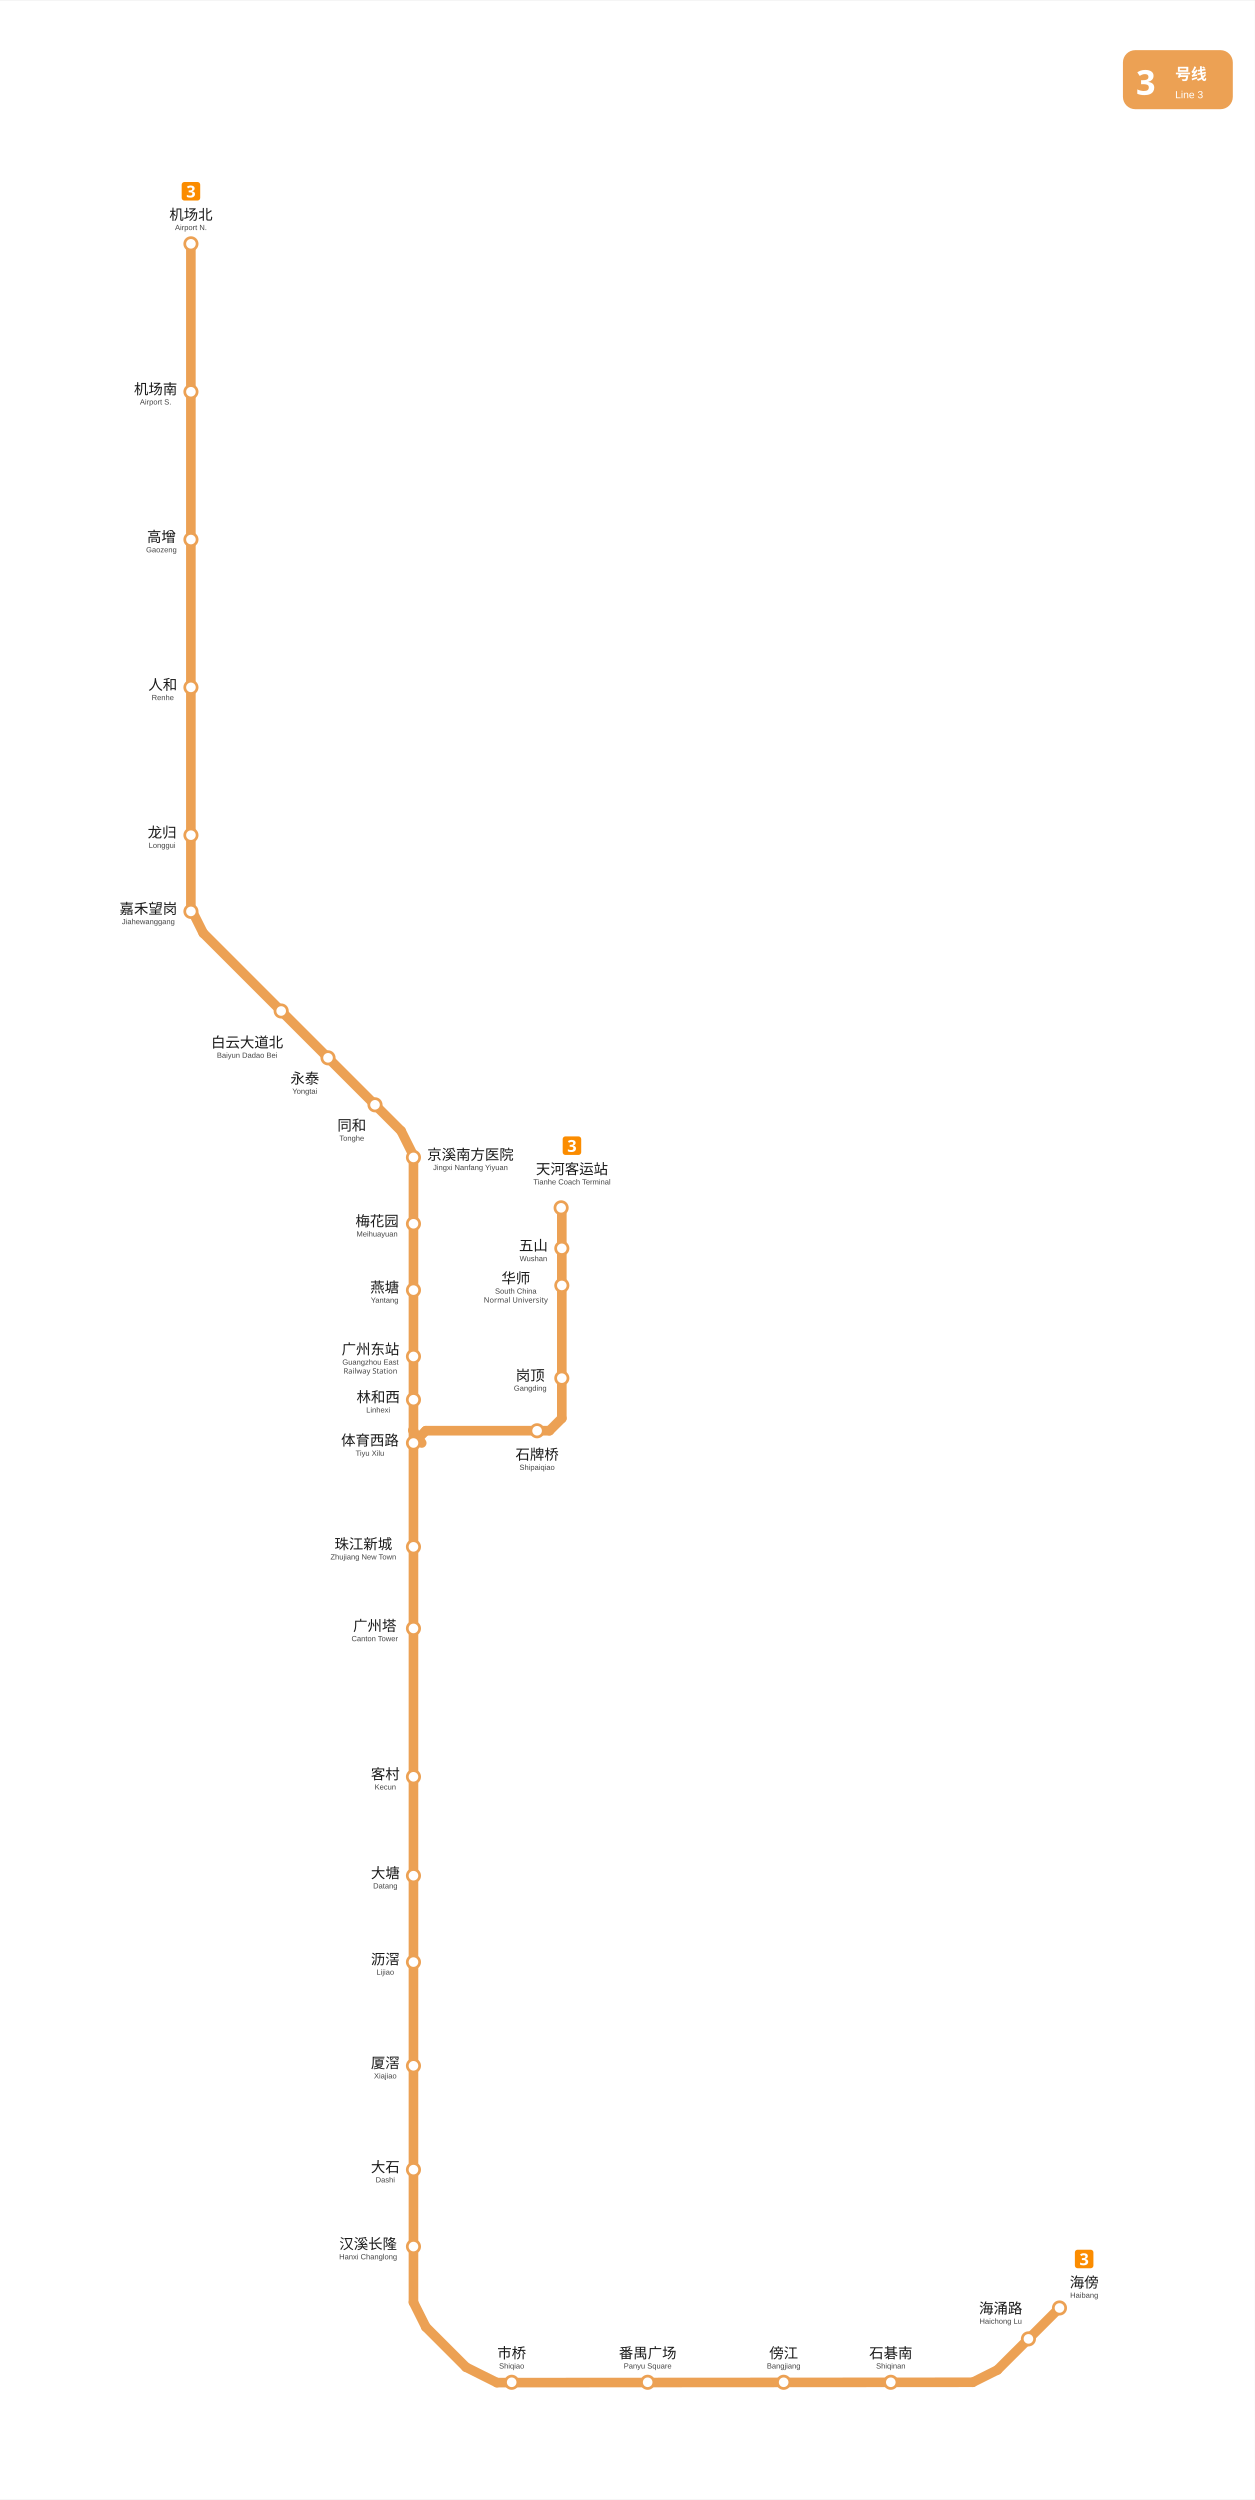
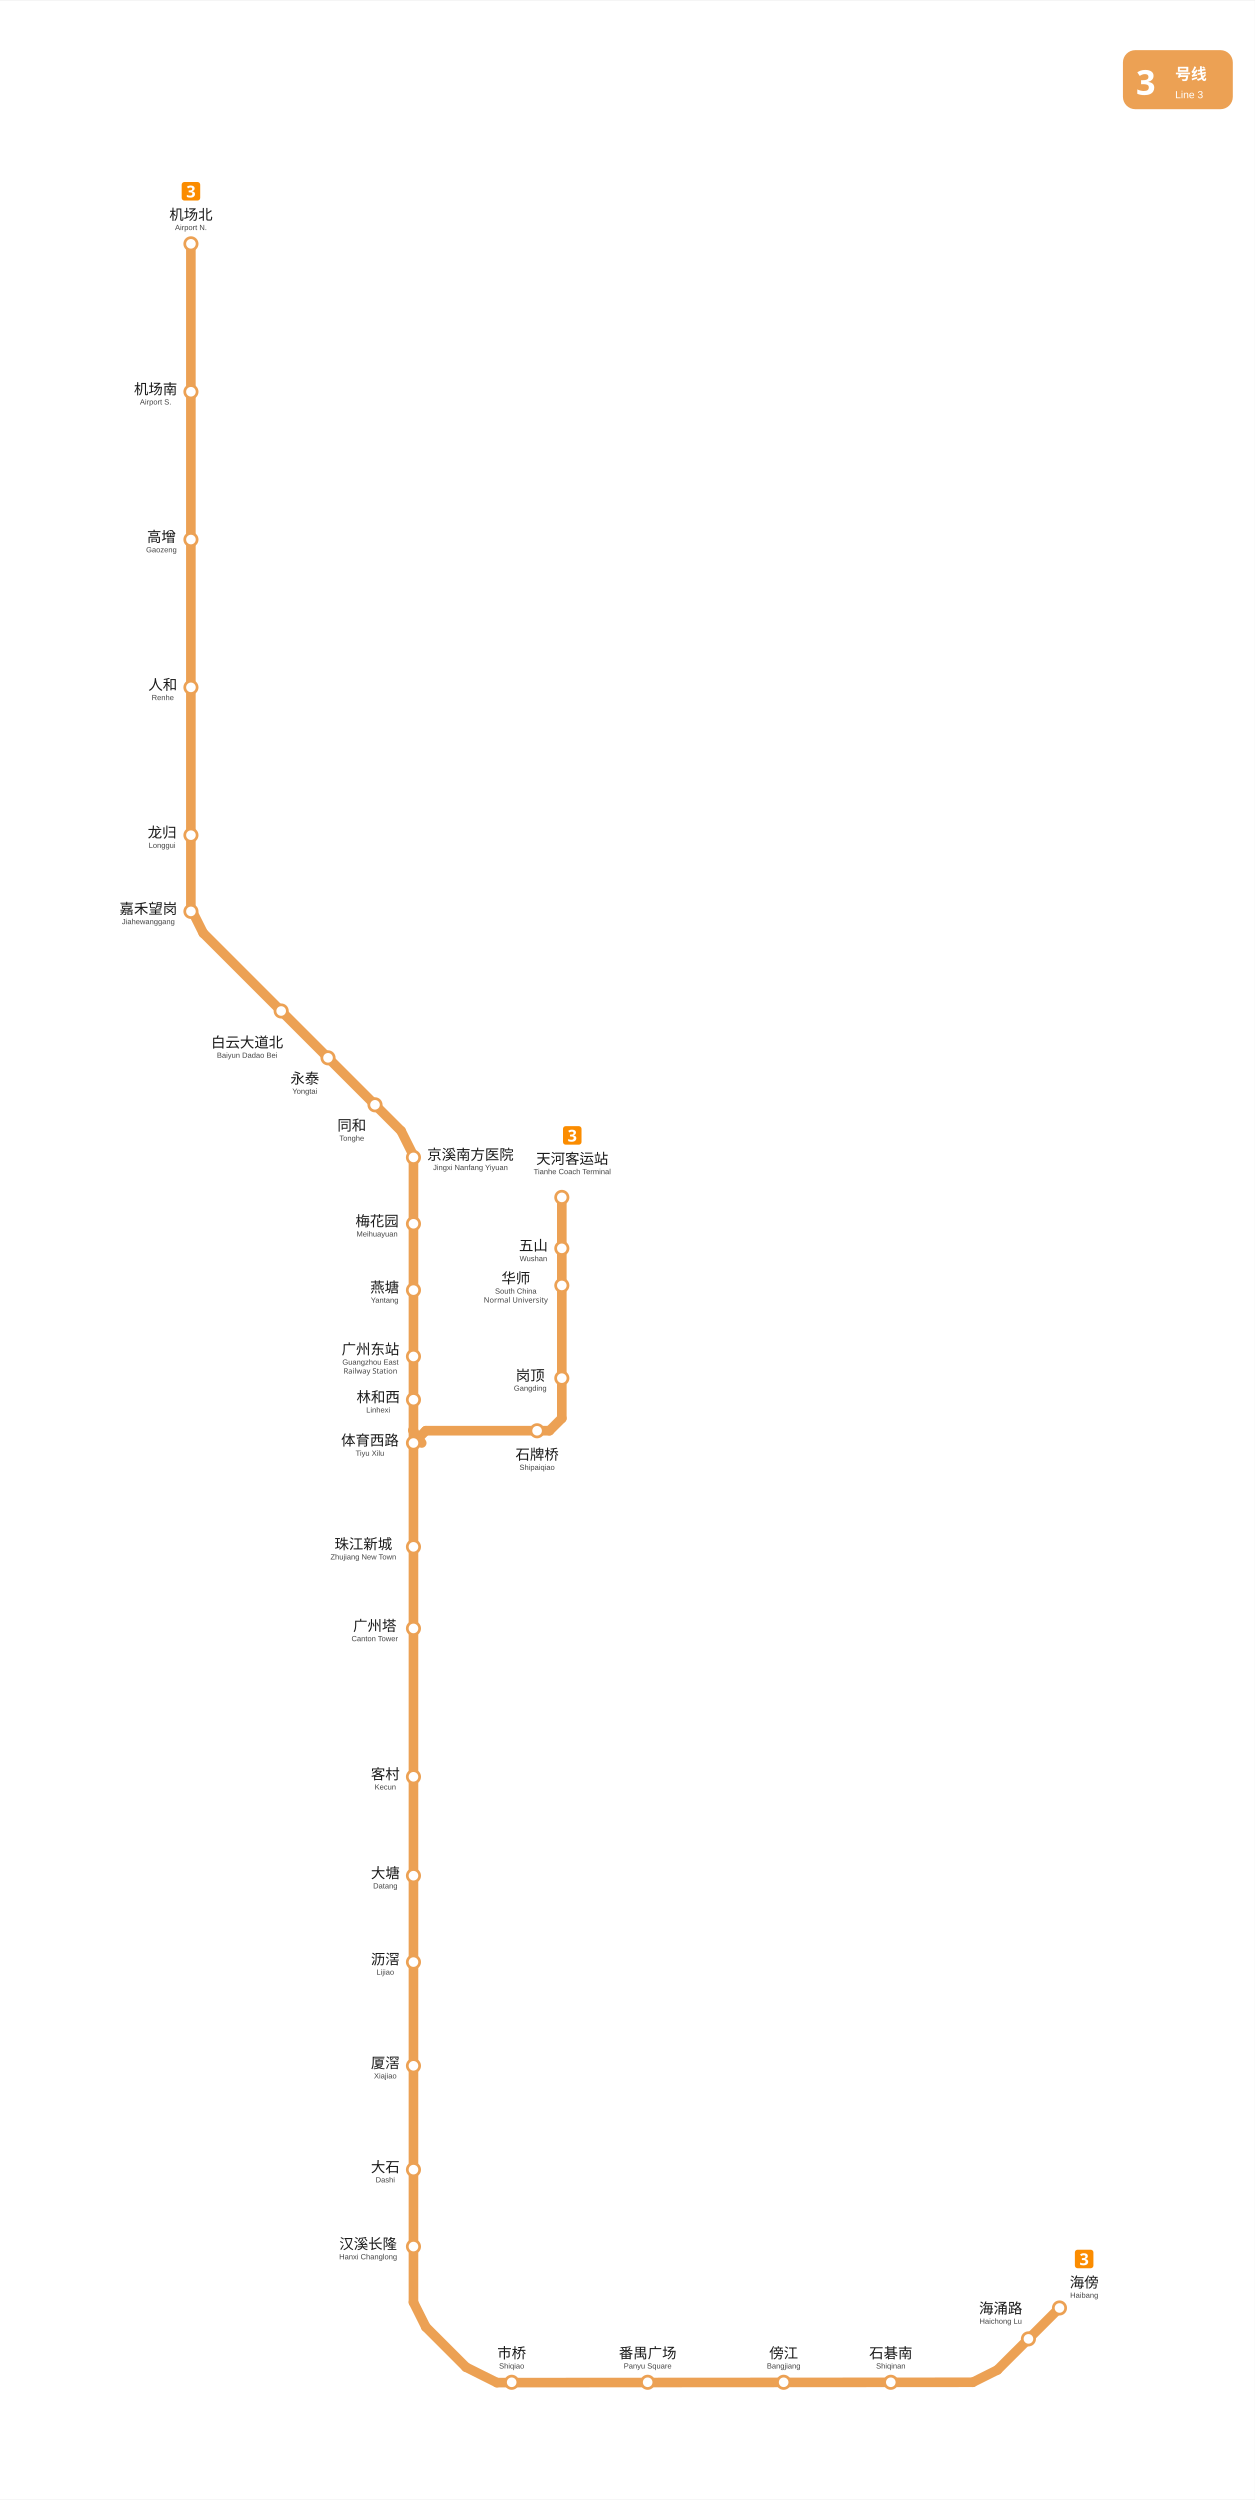
<svg xmlns="http://www.w3.org/2000/svg" viewBox="1359.5 -84.8 913.5 1819.0" data-pins="五山,京溪南方医院,人和,体育西路,傍江,华师,厦滘,同和,嘉禾望岗,大塘,大石,天河客运站,客村,岗顶,市桥,广州东站,广州塔,机场北,机场南,林和西,梅花园,永泰,汉溪长隆,沥滘,海傍,海涌路,燕塘,珠江新城,番禺广场,白云大道北,石牌桥,石碁南,高增,龙归" width="913" height="1819" data-multi="1" data-chains="海傍,海涌路,石碁南,傍江,番禺广场,市桥,汉溪长隆,大石,厦滘,沥滘,大塘,客村,广州塔,珠江新城,体育西路,林和西,广州东站,燕塘,梅花园,京溪南方医院,同和,永泰,白云大道北,嘉禾望岗,龙归,人和,高增,机场南,机场北|体育西路,石牌桥,岗顶,华师,五山,天河客运站">
  <rect x="1359.5" y="-84.8" width="913.495" height="1819.05" fill="#ffffff" />
  <g id="走廊">
    <line x1="1498.45" y1="92.25" x2="1498.45" y2="578.25" style="fill:none;stroke:#ECA154;stroke-width:7;stroke-linecap:round" />
    <line x1="1507.50" y1="594.00" x2="1651.50" y2="738.00" style="fill:none;stroke:#ECA154;stroke-width:7;stroke-linecap:round" />
    <line x1="1498.45" y1="576.00" x2="1507.50" y2="594.09" style="fill:none;stroke:#ECA154;stroke-width:7;stroke-linecap:round" />
    <line x1="1660.50" y1="756.00" x2="1651.50" y2="738.00" style="fill:none;stroke:#ECA154;stroke-width:7;stroke-linecap:round" />
    <line x1="1721.25" y1="1649.25" x2="1698.75" y2="1638.00" style="fill:none;stroke:#ECA154;stroke-width:7;stroke-linecap:round" />
    <line x1="1660.50" y1="1590.75" x2="1669.50" y2="1608.75" style="fill:none;stroke:#ECA154;stroke-width:7;stroke-linecap:round" />
    <line x1="1669.50" y1="1608.75" x2="1698.75" y2="1638.00" style="fill:none;stroke:#ECA154;stroke-width:7;stroke-linecap:round" />
    <line x1="2067.65" y1="1649.00" x2="1721.25" y2="1649.25" style="fill:none;stroke:#ECA154;stroke-width:7;stroke-linecap:round" />
    <line x1="2067.65" y1="1649.00" x2="2085.65" y2="1640.00" style="fill:none;stroke:#ECA154;stroke-width:7;stroke-linecap:round" />
    <line x1="2085.65" y1="1640.00" x2="2130.75" y2="1594.95" style="fill:none;stroke:#ECA154;stroke-width:7;stroke-linecap:round" />
    <line x1="1660.50" y1="965.20" x2="1660.50" y2="964.70" style="fill:none;stroke:#ECA154;stroke-width:7;stroke-linecap:round" />
    <line x1="1660.00" y1="956.00" x2="1666.50" y2="965.20" style="fill:none;stroke:#ECA154;stroke-width:7;stroke-linecap:round" />
    <line x1="1660.50" y1="756.00" x2="1660.50" y2="956.00" style="fill:none;stroke:#ECA154;stroke-width:7;stroke-linecap:round" />
    <line x1="1660.50" y1="956.00" x2="1660.50" y2="1590.75" style="fill:none;stroke:#ECA154;stroke-width:7;stroke-linecap:round" />
-     <line x1="1768.50" y1="794.25" x2="1768.50" y2="947.25" style="fill:none;stroke:#ECA154;stroke-width:7;stroke-linecap:round" />
+     <line x1="1768.50" y1="786.40" x2="1768.50" y2="947.25" style="fill:none;stroke:#ECA154;stroke-width:7;stroke-linecap:round" />
    <line x1="1669.50" y1="956.25" x2="1660.50" y2="965.25" style="fill:none;stroke:#ECA154;stroke-width:7;stroke-linecap:round" />
    <line x1="1759.50" y1="956.25" x2="1669.50" y2="956.25" style="fill:none;stroke:#ECA154;stroke-width:7;stroke-linecap:round" />
    <line x1="1759.50" y1="956.25" x2="1768.50" y2="947.25" style="fill:none;stroke:#ECA154;stroke-width:7;stroke-linecap:round" />
  </g>
  <g id="站圆">
    <circle cx="2130.8" cy="1594.9" r="4.5" data-nm="海傍" style="fill:#FFFFFF;stroke:#ECA154;stroke-width:2" />
    <circle cx="2108.2" cy="1617.4" r="4.5" data-nm="海涌路" style="fill:#FFFFFF;stroke:#ECA154;stroke-width:2" />
    <circle cx="2008.0" cy="1649.0" r="4.5" data-nm="石碁南" style="fill:#FFFFFF;stroke:#ECA154;stroke-width:2" />
    <circle cx="1930.0" cy="1649.0" r="4.5" data-nm="傍江" style="fill:#FFFFFF;stroke:#ECA154;stroke-width:2" />
    <circle cx="1831.0" cy="1649.0" r="4.5" data-nm="番禺广场" style="fill:#FFFFFF;stroke:#ECA154;stroke-width:2" />
    <circle cx="1732.0" cy="1649.0" r="4.5" data-nm="市桥" style="fill:#FFFFFF;stroke:#ECA154;stroke-width:2" />
    <circle cx="1660.5" cy="1550.2" r="4.5" data-nm="汉溪长隆" style="fill:#FFFFFF;stroke:#ECA154;stroke-width:2" />
    <circle cx="1660.5" cy="1494.2" r="4.5" data-nm="大石" style="fill:#FFFFFF;stroke:#ECA154;stroke-width:2" />
    <circle cx="1660.5" cy="1418.6" r="4.5" data-nm="厦滘" style="fill:#FFFFFF;stroke:#ECA154;stroke-width:2" />
    <circle cx="1660.5" cy="1343.1" r="4.5" data-nm="沥滘" style="fill:#FFFFFF;stroke:#ECA154;stroke-width:2" />
    <circle cx="1660.5" cy="1280.2" r="4.5" data-nm="大塘" style="fill:#FFFFFF;stroke:#ECA154;stroke-width:2" />
    <circle cx="1660.5" cy="1208.2" r="4.5" data-nm="客村" style="fill:#FFFFFF;stroke:#ECA154;stroke-width:2" />
    <circle cx="1660.5" cy="1100.2" r="4.5" data-nm="广州塔" style="fill:#FFFFFF;stroke:#ECA154;stroke-width:2" />
    <circle cx="1660.5" cy="1040.8" r="4.5" data-nm="珠江新城" style="fill:#FFFFFF;stroke:#ECA154;stroke-width:2" />
    <circle cx="1660.5" cy="965.2" r="4.5" data-nm="体育西路" style="fill:#FFFFFF;stroke:#ECA154;stroke-width:2" />
    <circle cx="1750.5" cy="956.3" r="4.5" data-nm="石牌桥" style="fill:#FFFFFF;stroke:#ECA154;stroke-width:2" />
    <circle cx="1768.5" cy="918.0" r="4.5" data-nm="岗顶" style="fill:#FFFFFF;stroke:#ECA154;stroke-width:2" />
    <circle cx="1768.5" cy="850.5" r="4.5" data-nm="华师" style="fill:#FFFFFF;stroke:#ECA154;stroke-width:2" />
    <circle cx="1768.5" cy="823.5" r="4.5" data-nm="五山" style="fill:#FFFFFF;stroke:#ECA154;stroke-width:2" />
-     <circle cx="1768.0" cy="794.0" r="4.5" data-nm="天河客运站" style="fill:#FFFFFF;stroke:#ECA154;stroke-width:2" />
+     <circle cx="1768.5" cy="786.4" r="4.5" data-nm="天河客运站" style="fill:#FFFFFF;stroke:#ECA154;stroke-width:2" />
    <circle cx="1660.5" cy="933.7" r="4.5" data-nm="林和西" style="fill:#FFFFFF;stroke:#ECA154;stroke-width:2" />
    <circle cx="1660.5" cy="902.2" r="4.5" data-nm="广州东站" style="fill:#FFFFFF;stroke:#ECA154;stroke-width:2" />
    <circle cx="1660.5" cy="853.9" r="4.5" data-nm="燕塘" style="fill:#FFFFFF;stroke:#ECA154;stroke-width:2" />
    <circle cx="1660.5" cy="805.6" r="4.5" data-nm="梅花园" style="fill:#FFFFFF;stroke:#ECA154;stroke-width:2" />
    <circle cx="1660.5" cy="757.3" r="4.5" data-nm="京溪南方医院" style="fill:#FFFFFF;stroke:#ECA154;stroke-width:2" />
    <circle cx="1632.5" cy="719.0" r="4.5" data-nm="同和" style="fill:#FFFFFF;stroke:#ECA154;stroke-width:2" />
    <circle cx="1598.3" cy="684.8" r="4.5" data-nm="永泰" style="fill:#FFFFFF;stroke:#ECA154;stroke-width:2" />
    <circle cx="1564.2" cy="650.7" r="4.5" data-nm="白云大道北" style="fill:#FFFFFF;stroke:#ECA154;stroke-width:2" />
    <circle cx="1498.5" cy="578.2" r="4.5" data-nm="嘉禾望岗" style="fill:#FFFFFF;stroke:#ECA154;stroke-width:2" />
    <circle cx="1498.5" cy="522.7" r="4.5" data-nm="龙归" style="fill:#FFFFFF;stroke:#ECA154;stroke-width:2" />
    <circle cx="1498.5" cy="415.1" r="4.5" data-nm="人和" style="fill:#FFFFFF;stroke:#ECA154;stroke-width:2" />
    <circle cx="1498.5" cy="307.5" r="4.5" data-nm="高增" style="fill:#FFFFFF;stroke:#ECA154;stroke-width:2" />
    <circle cx="1498.5" cy="199.9" r="4.5" data-nm="机场南" style="fill:#FFFFFF;stroke:#ECA154;stroke-width:2" />
    <circle cx="1498.5" cy="92.2" r="4.5" data-nm="机场北" style="fill:#FFFFFF;stroke:#ECA154;stroke-width:2" />
  </g>
  <g id="线路徽标">
    <g data-badge="header" transform="translate(2176.99 -48.8)" data-ink="#FFFFFF" data-box="2177.0,-48.8,2257.0,-5.8" data-chip="2177.0,-48.8,2257.0,-5.8">
      <rect x="0" y="0" width="80.0" height="43.0" rx="9.0" fill="#ECA154" />
      <text x="9.5" y="32.5" font-family="'Microsoft YaHei', sans-serif" font-size="25" font-weight="bold" fill="#FFFFFF">3</text>
      <text x="38.0" y="21.5" font-family="'Microsoft YaHei', sans-serif" font-size="11.5" font-weight="600" fill="#FFFFFF">号线</text>
      <text x="38.0" y="35.0" font-family="Arial, sans-serif" font-size="7.5" fill="#FFFFFF">Line 3</text>
    </g>
    <g data-badge="chip" transform="translate(2142.01 1552.49)" data-box="2142.0,1552.5,2155.5,1566.0">
      <path d="M11.54 13.49h-9.59c-1.07 0 -1.95 -0.88 -1.95 -1.95v-9.59c0 -1.07 0.88 -1.95 1.95 -1.95h9.59c1.07 0 1.95 0.88 1.95 1.95v9.59C13.49 12.61 12.61 13.49 11.54 13.49z" fill="#FB8C00" />
      <path d="M9.44 4.59c0 0.59 -0.18 1.06 -0.53 1.42c-0.36 0.35 -0.79 0.59 -1.31 0.72v0.04c0.68 0.09 1.2 0.3 1.56 0.64c0.36 0.34 0.54 0.78 0.54 1.34c0 0.5 -0.12 0.94 -0.37 1.34c-0.24 0.4 -0.62 0.71 -1.13 0.94c-0.51 0.23 -1.16 0.34 -1.96 0.34c-0.93 0 -1.75 -0.16 -2.47 -0.47v-1.54c0.37 0.18 0.75 0.32 1.15 0.42s0.78 0.14 1.13 0.14c0.65 0 1.1 -0.11 1.36 -0.34c0.26 -0.22 0.39 -0.54 0.39 -0.95c0 -0.23 -0.06 -0.43 -0.18 -0.6s-0.33 -0.29 -0.63 -0.38c-0.3 -0.08 -0.72 -0.13 -1.25 -0.13h-0.65v-1.39h0.66c0.53 0 0.93 -0.05 1.21 -0.15c0.28 -0.1 0.46 -0.24 0.56 -0.41s0.15 -0.37 0.15 -0.59c0 -0.3 -0.09 -0.54 -0.28 -0.71c-0.19 -0.17 -0.5 -0.26 -0.94 -0.26c-0.41 0 -0.76 0.07 -1.07 0.22c-0.3 0.14 -0.56 0.28 -0.76 0.41l-0.84 -1.25c0.34 -0.24 0.73 -0.44 1.18 -0.6s0.99 -0.24 1.61 -0.24c0.88 0 1.58 0.18 2.09 0.53C9.18 3.44 9.44 3.94 9.44 4.59z" fill="#FFFFFF" />
    </g>
    <g data-badge="chip" transform="translate(1491.76 47.21)" data-box="1491.8,47.2,1505.2,60.7">
      <path d="M11.54 13.49h-9.59c-1.07 0 -1.95 -0.88 -1.95 -1.95v-9.59c0 -1.07 0.88 -1.95 1.95 -1.95h9.59c1.07 0 1.95 0.88 1.95 1.95v9.59C13.49 12.61 12.61 13.49 11.54 13.49z" fill="#FB8C00" />
      <path d="M9.44 4.59c0 0.59 -0.18 1.06 -0.53 1.42c-0.36 0.35 -0.79 0.59 -1.31 0.72v0.04c0.68 0.09 1.2 0.3 1.56 0.64c0.36 0.34 0.54 0.78 0.54 1.34c0 0.5 -0.12 0.94 -0.37 1.34c-0.24 0.4 -0.62 0.71 -1.13 0.94c-0.51 0.23 -1.16 0.34 -1.96 0.34c-0.93 0 -1.75 -0.16 -2.47 -0.47v-1.54c0.37 0.18 0.75 0.32 1.15 0.42s0.78 0.14 1.13 0.14c0.65 0 1.1 -0.11 1.36 -0.34c0.26 -0.22 0.39 -0.54 0.39 -0.95c0 -0.23 -0.06 -0.43 -0.18 -0.6s-0.33 -0.29 -0.63 -0.38c-0.3 -0.08 -0.72 -0.13 -1.25 -0.13h-0.65v-1.39h0.66c0.53 0 0.93 -0.05 1.21 -0.15c0.28 -0.1 0.46 -0.24 0.56 -0.41s0.15 -0.37 0.15 -0.59c0 -0.3 -0.09 -0.54 -0.28 -0.71c-0.19 -0.17 -0.5 -0.26 -0.94 -0.26c-0.41 0 -0.76 0.07 -1.07 0.22c-0.3 0.14 -0.56 0.28 -0.76 0.41l-0.84 -1.25c0.34 -0.24 0.73 -0.44 1.18 -0.6s0.99 -0.24 1.61 -0.24c0.88 0 1.58 0.18 2.09 0.53C9.18 3.44 9.44 3.94 9.44 4.59z" fill="#FFFFFF" />
    </g>
-     <g data-badge="chip" transform="translate(1769.13 742.011)" data-box="1769.1,742.0,1782.6,755.5">
+     <g data-badge="chip" transform="translate(1769.36 734.544)" data-box="1769.4,734.5,1782.9,748.0">
      <path d="M11.54 13.49h-9.59c-1.07 0 -1.95 -0.88 -1.95 -1.95v-9.59c0 -1.07 0.88 -1.95 1.95 -1.95h9.59c1.07 0 1.95 0.88 1.95 1.95v9.59C13.49 12.61 12.61 13.49 11.54 13.49z" fill="#FB8C00" />
      <path d="M9.44 4.59c0 0.59 -0.18 1.06 -0.53 1.42c-0.36 0.35 -0.79 0.59 -1.31 0.72v0.04c0.68 0.09 1.2 0.3 1.56 0.64c0.36 0.34 0.54 0.78 0.54 1.34c0 0.5 -0.12 0.94 -0.37 1.34c-0.24 0.4 -0.62 0.71 -1.13 0.94c-0.51 0.23 -1.16 0.34 -1.96 0.34c-0.93 0 -1.75 -0.16 -2.47 -0.47v-1.54c0.37 0.18 0.75 0.32 1.15 0.42s0.78 0.14 1.13 0.14c0.65 0 1.1 -0.11 1.36 -0.34c0.26 -0.22 0.39 -0.54 0.39 -0.95c0 -0.23 -0.06 -0.43 -0.18 -0.6s-0.33 -0.29 -0.63 -0.38c-0.3 -0.08 -0.72 -0.13 -1.25 -0.13h-0.65v-1.39h0.66c0.53 0 0.93 -0.05 1.21 -0.15c0.28 -0.1 0.46 -0.24 0.56 -0.41s0.15 -0.37 0.15 -0.59c0 -0.3 -0.09 -0.54 -0.28 -0.71c-0.19 -0.17 -0.5 -0.26 -0.94 -0.26c-0.41 0 -0.76 0.07 -1.07 0.22c-0.3 0.14 -0.56 0.28 -0.76 0.41l-0.84 -1.25c0.34 -0.24 0.73 -0.44 1.18 -0.6s0.99 -0.24 1.61 -0.24c0.88 0 1.58 0.18 2.09 0.53C9.18 3.44 9.44 3.94 9.44 4.59z" fill="#FFFFFF" />
    </g>
  </g>
  <g id="站名标注" font-family="'Microsoft YaHei', 'PingFang SC', sans-serif">
    <text x="2148.8" y="1580.0" text-anchor="middle" font-size="10.5" font-weight="500" fill="#1a1a1a">海傍</text>
    <text x="2148.8" y="1587.5" text-anchor="middle" font-size="5.5" font-family="Arial, sans-serif" fill="#444444">Haibang</text>
    <text x="2088.0" y="1598.9" text-anchor="middle" font-size="10.5" font-weight="500" fill="#1a1a1a">海涌路</text>
    <text x="2088.0" y="1606.4" text-anchor="middle" font-size="5.5" font-family="Arial, sans-serif" fill="#444444">Haichong Lu</text>
    <text x="2008.0" y="1631.5" text-anchor="middle" font-size="10.5" font-weight="500" fill="#1a1a1a">石碁南</text>
    <text x="2008.0" y="1639.0" text-anchor="middle" font-size="5.5" font-family="Arial, sans-serif" fill="#444444">Shiqinan</text>
    <text x="1930.0" y="1631.5" text-anchor="middle" font-size="10.5" font-weight="500" fill="#1a1a1a">傍江</text>
    <text x="1930.0" y="1639.0" text-anchor="middle" font-size="5.5" font-family="Arial, sans-serif" fill="#444444">Bangjiang</text>
    <text x="1831.0" y="1631.5" text-anchor="middle" font-size="10.5" font-weight="500" fill="#1a1a1a">番禺广场</text>
    <text x="1831.0" y="1639.0" text-anchor="middle" font-size="5.5" font-family="Arial, sans-serif" fill="#444444">Panyu Square</text>
    <text x="1732.0" y="1631.5" text-anchor="middle" font-size="10.5" font-weight="500" fill="#1a1a1a">市桥</text>
    <text x="1732.0" y="1639.0" text-anchor="middle" font-size="5.5" font-family="Arial, sans-serif" fill="#444444">Shiqiao</text>
    <text x="1627.5" y="1552.0" text-anchor="middle" font-size="10.5" font-weight="500" fill="#1a1a1a">汉溪长隆</text>
    <text x="1627.5" y="1559.5" text-anchor="middle" font-size="5.5" font-family="Arial, sans-serif" fill="#444444">Hanxi Changlong</text>
    <text x="1640.0" y="1496.0" text-anchor="middle" font-size="10.5" font-weight="500" fill="#1a1a1a">大石</text>
    <text x="1640.0" y="1503.5" text-anchor="middle" font-size="5.5" font-family="Arial, sans-serif" fill="#444444">Dashi</text>
    <text x="1640.0" y="1420.3" text-anchor="middle" font-size="10.5" font-weight="500" fill="#1a1a1a">厦滘</text>
    <text x="1640.0" y="1427.8" text-anchor="middle" font-size="5.5" font-family="Arial, sans-serif" fill="#444444">Xiajiao</text>
    <text x="1640.0" y="1344.8" text-anchor="middle" font-size="10.5" font-weight="500" fill="#1a1a1a">沥滘</text>
    <text x="1640.0" y="1352.3" text-anchor="middle" font-size="5.5" font-family="Arial, sans-serif" fill="#444444">Lijiao</text>
    <text x="1640.0" y="1282.0" text-anchor="middle" font-size="10.5" font-weight="500" fill="#1a1a1a">大塘</text>
    <text x="1640.0" y="1289.5" text-anchor="middle" font-size="5.5" font-family="Arial, sans-serif" fill="#444444">Datang</text>
    <text x="1640.0" y="1210.0" text-anchor="middle" font-size="10.5" font-weight="500" fill="#1a1a1a">客村</text>
    <text x="1640.0" y="1217.5" text-anchor="middle" font-size="5.5" font-family="Arial, sans-serif" fill="#444444">Kecun</text>
    <text x="1632.3" y="1102.0" text-anchor="middle" font-size="10.5" font-weight="500" fill="#1a1a1a">广州塔</text>
    <text x="1632.3" y="1109.5" text-anchor="middle" font-size="5.5" font-family="Arial, sans-serif" fill="#444444">Canton Tower</text>
    <text x="1624.0" y="1042.5" text-anchor="middle" font-size="10.5" font-weight="500" fill="#1a1a1a">珠江新城</text>
    <text x="1624.0" y="1050.0" text-anchor="middle" font-size="5.5" font-family="Arial, sans-serif" fill="#444444">Zhujiang New Town</text>
    <text x="1745.5" y="919.8" text-anchor="middle" font-size="10.5" font-weight="500" fill="#1a1a1a">岗顶</text>
    <text x="1745.5" y="927.2" text-anchor="middle" font-size="5.5" font-family="Arial, sans-serif" fill="#444444">Gangding</text>
    <text x="1735.0" y="849.0" text-anchor="middle" font-size="10.5" font-weight="500" fill="#1a1a1a">华师</text>
    <text x="1735.0" y="856.5" text-anchor="middle" font-size="5.5" font-family="Arial, sans-serif" fill="#444444">South China</text>
    <text x="1735.0" y="863.0" text-anchor="middle" font-size="5.5" fill="#444444">Normal University</text>
    <text x="1747.8" y="825.2" text-anchor="middle" font-size="10.5" font-weight="500" fill="#1a1a1a">五山</text>
    <text x="1747.8" y="832.8" text-anchor="middle" font-size="5.5" font-family="Arial, sans-serif" fill="#444444">Wushan</text>
-     <text x="1775.9" y="769.5" text-anchor="middle" font-size="10.5" font-weight="500" fill="#1a1a1a">天河客运站</text>
-     <text x="1775.9" y="777.0" text-anchor="middle" font-size="5.5" font-family="Arial, sans-serif" fill="#444444">Tianhe Coach Terminal</text>
+     <text x="1776.1" y="762.0" text-anchor="middle" font-size="10.5" font-weight="500" fill="#1a1a1a">天河客运站</text>
+     <text x="1776.1" y="769.5" text-anchor="middle" font-size="5.5" font-family="Arial, sans-serif" fill="#444444">Tianhe Coach Terminal</text>
    <text x="1629.2" y="900.7" text-anchor="middle" font-size="10.5" font-weight="500" fill="#1a1a1a">广州东站</text>
    <text x="1629.2" y="908.2" text-anchor="middle" font-size="5.5" font-family="Arial, sans-serif" fill="#444444">Guangzhou East</text>
    <text x="1629.2" y="914.7" text-anchor="middle" font-size="5.5" fill="#444444">Railway Station</text>
    <text x="1639.5" y="855.6" text-anchor="middle" font-size="10.5" font-weight="500" fill="#1a1a1a">燕塘</text>
    <text x="1639.5" y="863.1" text-anchor="middle" font-size="5.5" font-family="Arial, sans-serif" fill="#444444">Yantang</text>
    <text x="1634.0" y="807.4" text-anchor="middle" font-size="10.5" font-weight="500" fill="#1a1a1a">梅花园</text>
    <text x="1634.0" y="814.9" text-anchor="middle" font-size="5.5" font-family="Arial, sans-serif" fill="#444444">Meihuayuan</text>
    <text x="1702.0" y="759.0" text-anchor="middle" font-size="10.5" font-weight="500" fill="#1a1a1a">京溪南方医院</text>
    <text x="1702.0" y="766.5" text-anchor="middle" font-size="5.5" font-family="Arial, sans-serif" fill="#444444">Jingxi Nanfang Yiyuan</text>
    <text x="1615.6" y="737.7" text-anchor="middle" font-size="10.5" font-weight="500" fill="#1a1a1a">同和</text>
    <text x="1615.6" y="745.2" text-anchor="middle" font-size="5.5" font-family="Arial, sans-serif" fill="#444444">Tonghe</text>
    <text x="1581.4" y="703.5" text-anchor="middle" font-size="10.5" font-weight="500" fill="#1a1a1a">永泰</text>
    <text x="1581.4" y="711.0" text-anchor="middle" font-size="5.5" font-family="Arial, sans-serif" fill="#444444">Yongtai</text>
    <text x="1539.4" y="677.3" text-anchor="middle" font-size="10.5" font-weight="500" fill="#1a1a1a">白云大道北</text>
    <text x="1539.4" y="684.8" text-anchor="middle" font-size="5.5" font-family="Arial, sans-serif" fill="#444444">Baiyun Dadao Bei</text>
    <text x="1467.5" y="580.0" text-anchor="middle" font-size="10.5" font-weight="500" fill="#1a1a1a">嘉禾望岗</text>
    <text x="1467.5" y="587.5" text-anchor="middle" font-size="5.5" font-family="Arial, sans-serif" fill="#444444">Jiahewanggang</text>
    <text x="1477.5" y="524.5" text-anchor="middle" font-size="10.5" font-weight="500" fill="#1a1a1a">龙归</text>
    <text x="1477.5" y="532.0" text-anchor="middle" font-size="5.5" font-family="Arial, sans-serif" fill="#444444">Longgui</text>
    <text x="1478.0" y="416.9" text-anchor="middle" font-size="10.5" font-weight="500" fill="#1a1a1a">人和</text>
    <text x="1478.0" y="424.4" text-anchor="middle" font-size="5.5" font-family="Arial, sans-serif" fill="#444444">Renhe</text>
    <text x="1477.0" y="309.2" text-anchor="middle" font-size="10.5" font-weight="500" fill="#1a1a1a">高增</text>
    <text x="1477.0" y="316.8" text-anchor="middle" font-size="5.5" font-family="Arial, sans-serif" fill="#444444">Gaozeng</text>
    <text x="1472.8" y="201.7" text-anchor="middle" font-size="10.5" font-weight="500" fill="#1a1a1a">机场南</text>
    <text x="1472.8" y="209.2" text-anchor="middle" font-size="5.5" font-family="Arial, sans-serif" fill="#444444">Airport S.</text>
    <text x="1498.5" y="74.7" text-anchor="middle" font-size="10.5" font-weight="500" fill="#1a1a1a">机场北</text>
    <text x="1498.5" y="82.2" text-anchor="middle" font-size="5.5" font-family="Arial, sans-serif" fill="#444444">Airport N.</text>
    <text x="1628.8" y="967.0" text-anchor="middle" font-size="10.5" font-weight="500" fill="#1a1a1a">体育西路</text>
    <text x="1628.8" y="974.5" text-anchor="middle" font-size="5.5" font-family="Arial, sans-serif" fill="#444444">Tiyu Xilu</text>
    <text x="1750.5" y="977.3" text-anchor="middle" font-size="10.5" font-weight="500" fill="#1a1a1a">石牌桥</text>
    <text x="1750.5" y="984.8" text-anchor="middle" font-size="5.5" font-family="Arial, sans-serif" fill="#444444">Shipaiqiao</text>
    <text x="1634.8" y="935.5" text-anchor="middle" font-size="10.5" font-weight="500" fill="#1a1a1a">林和西</text>
    <text x="1634.8" y="943.0" text-anchor="middle" font-size="5.5" font-family="Arial, sans-serif" fill="#444444">Linhexi</text>
  </g>
</svg>
